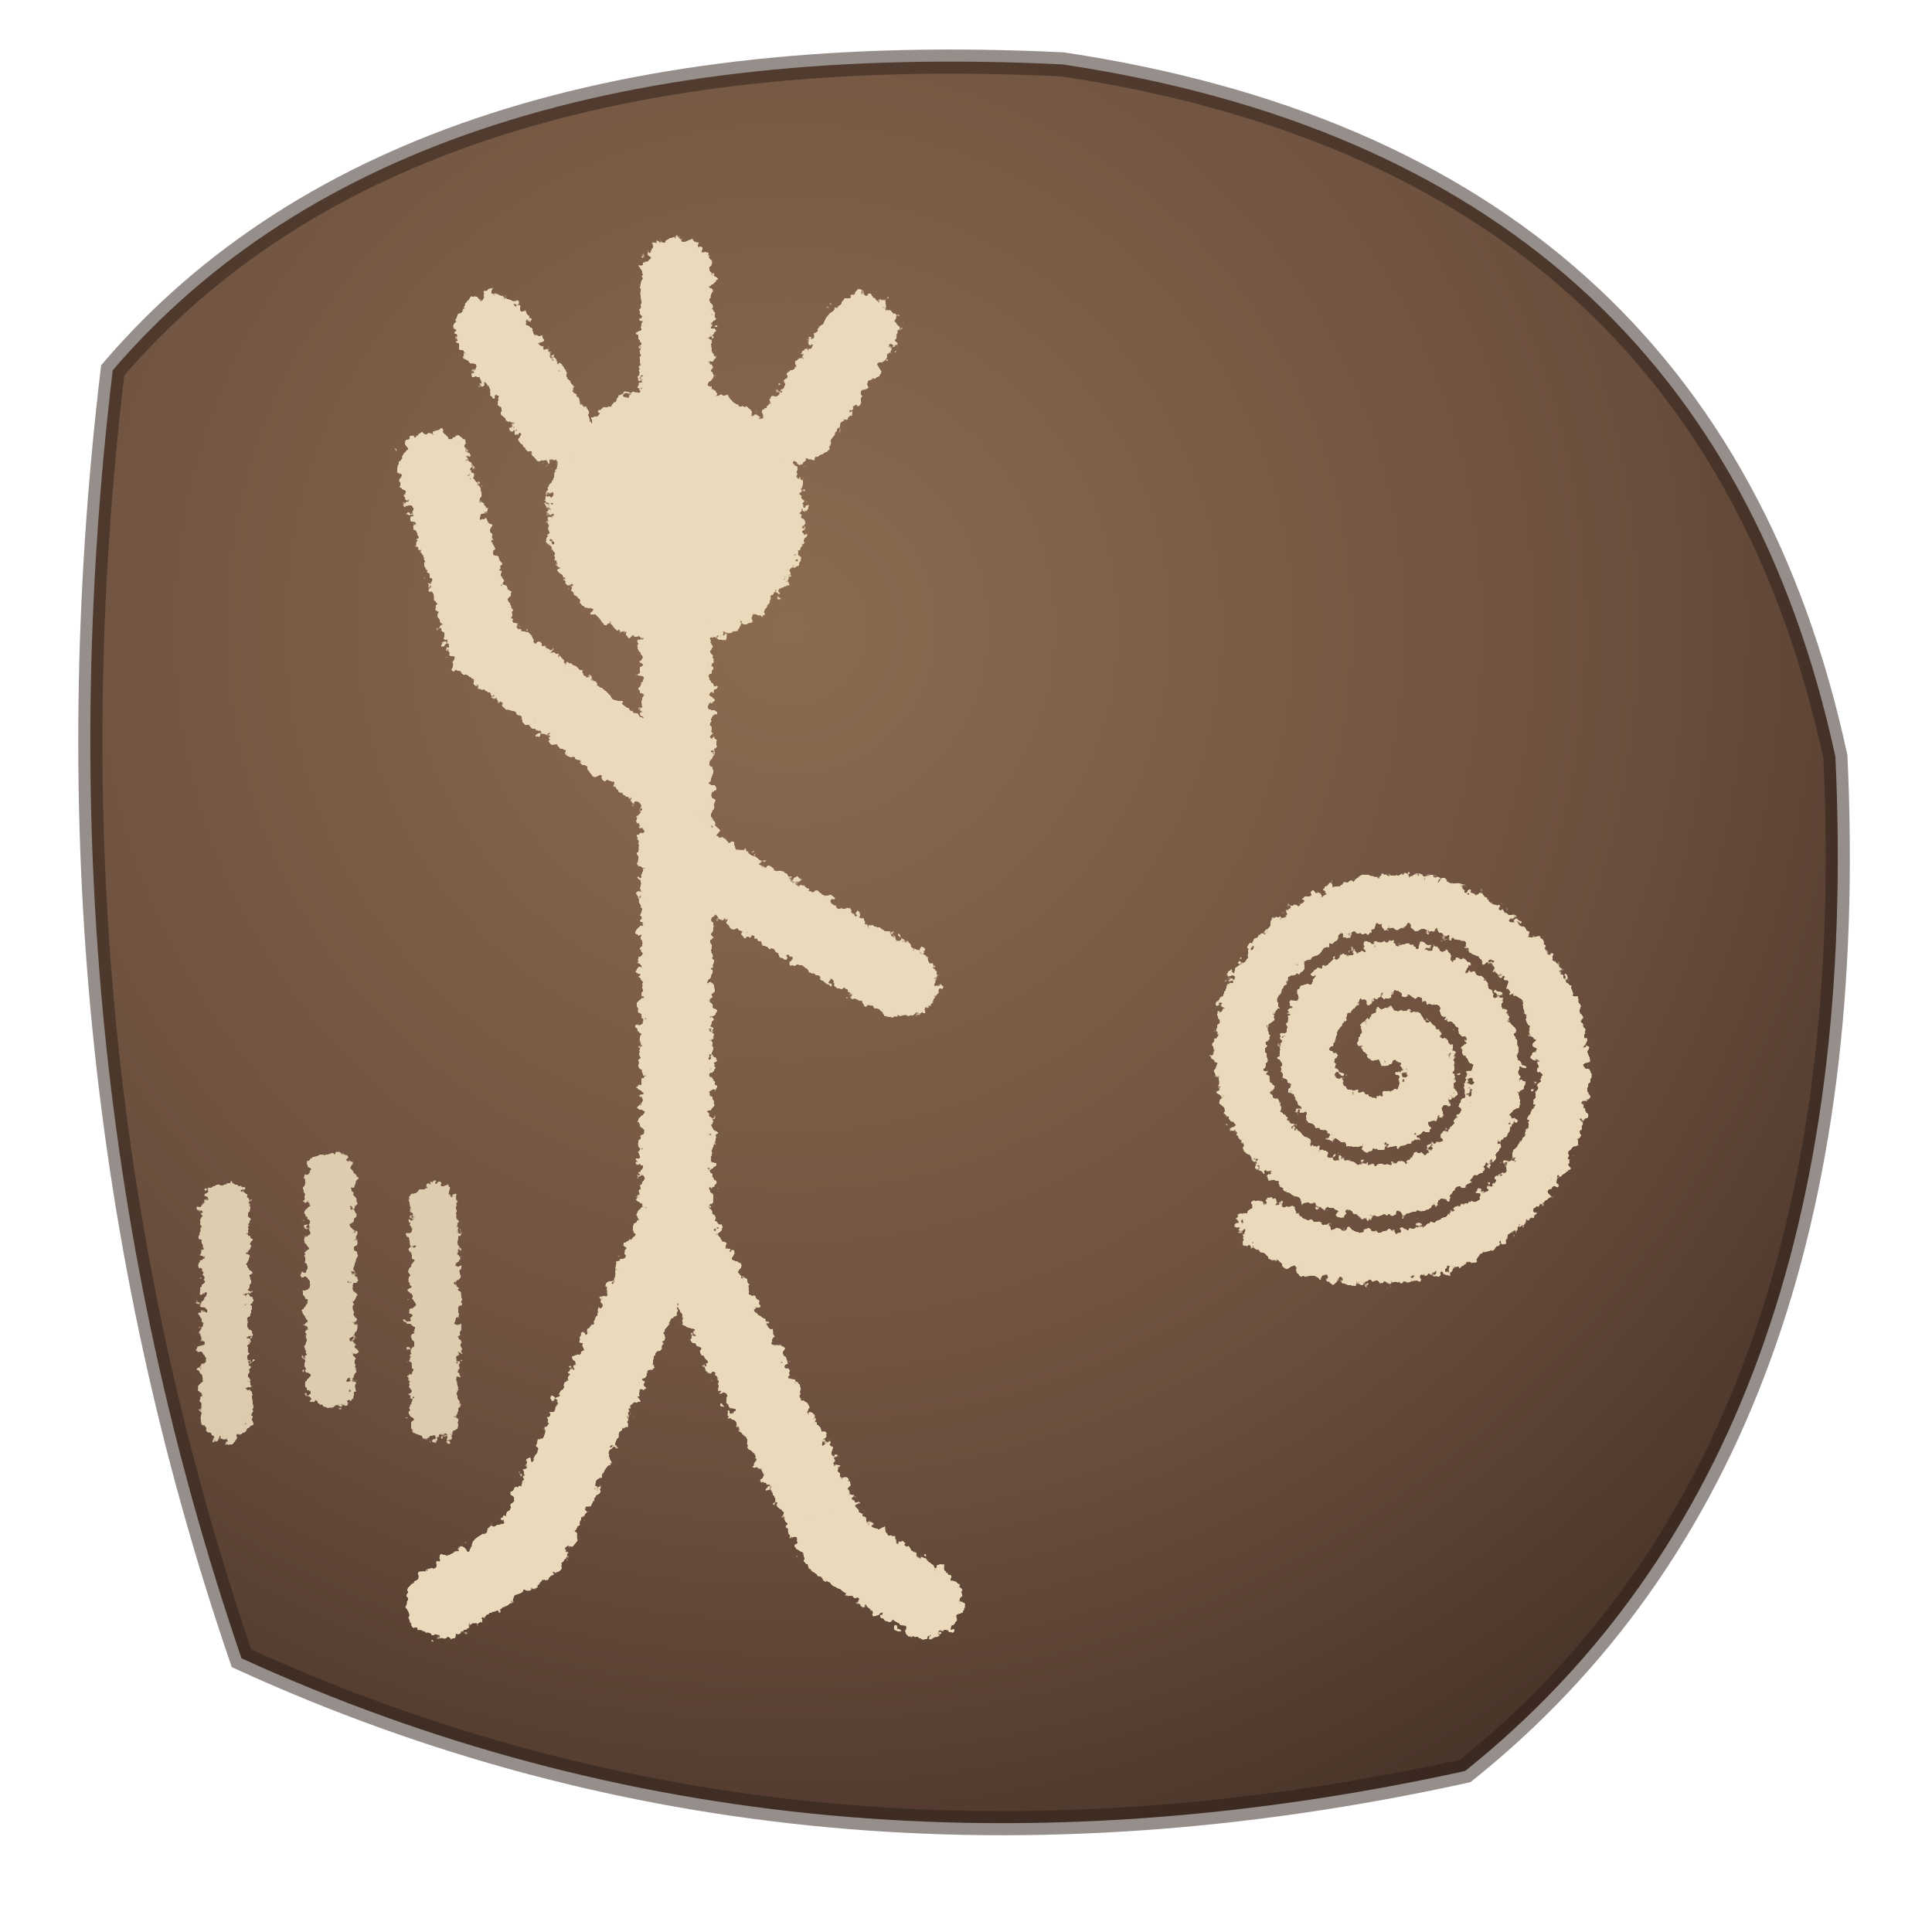
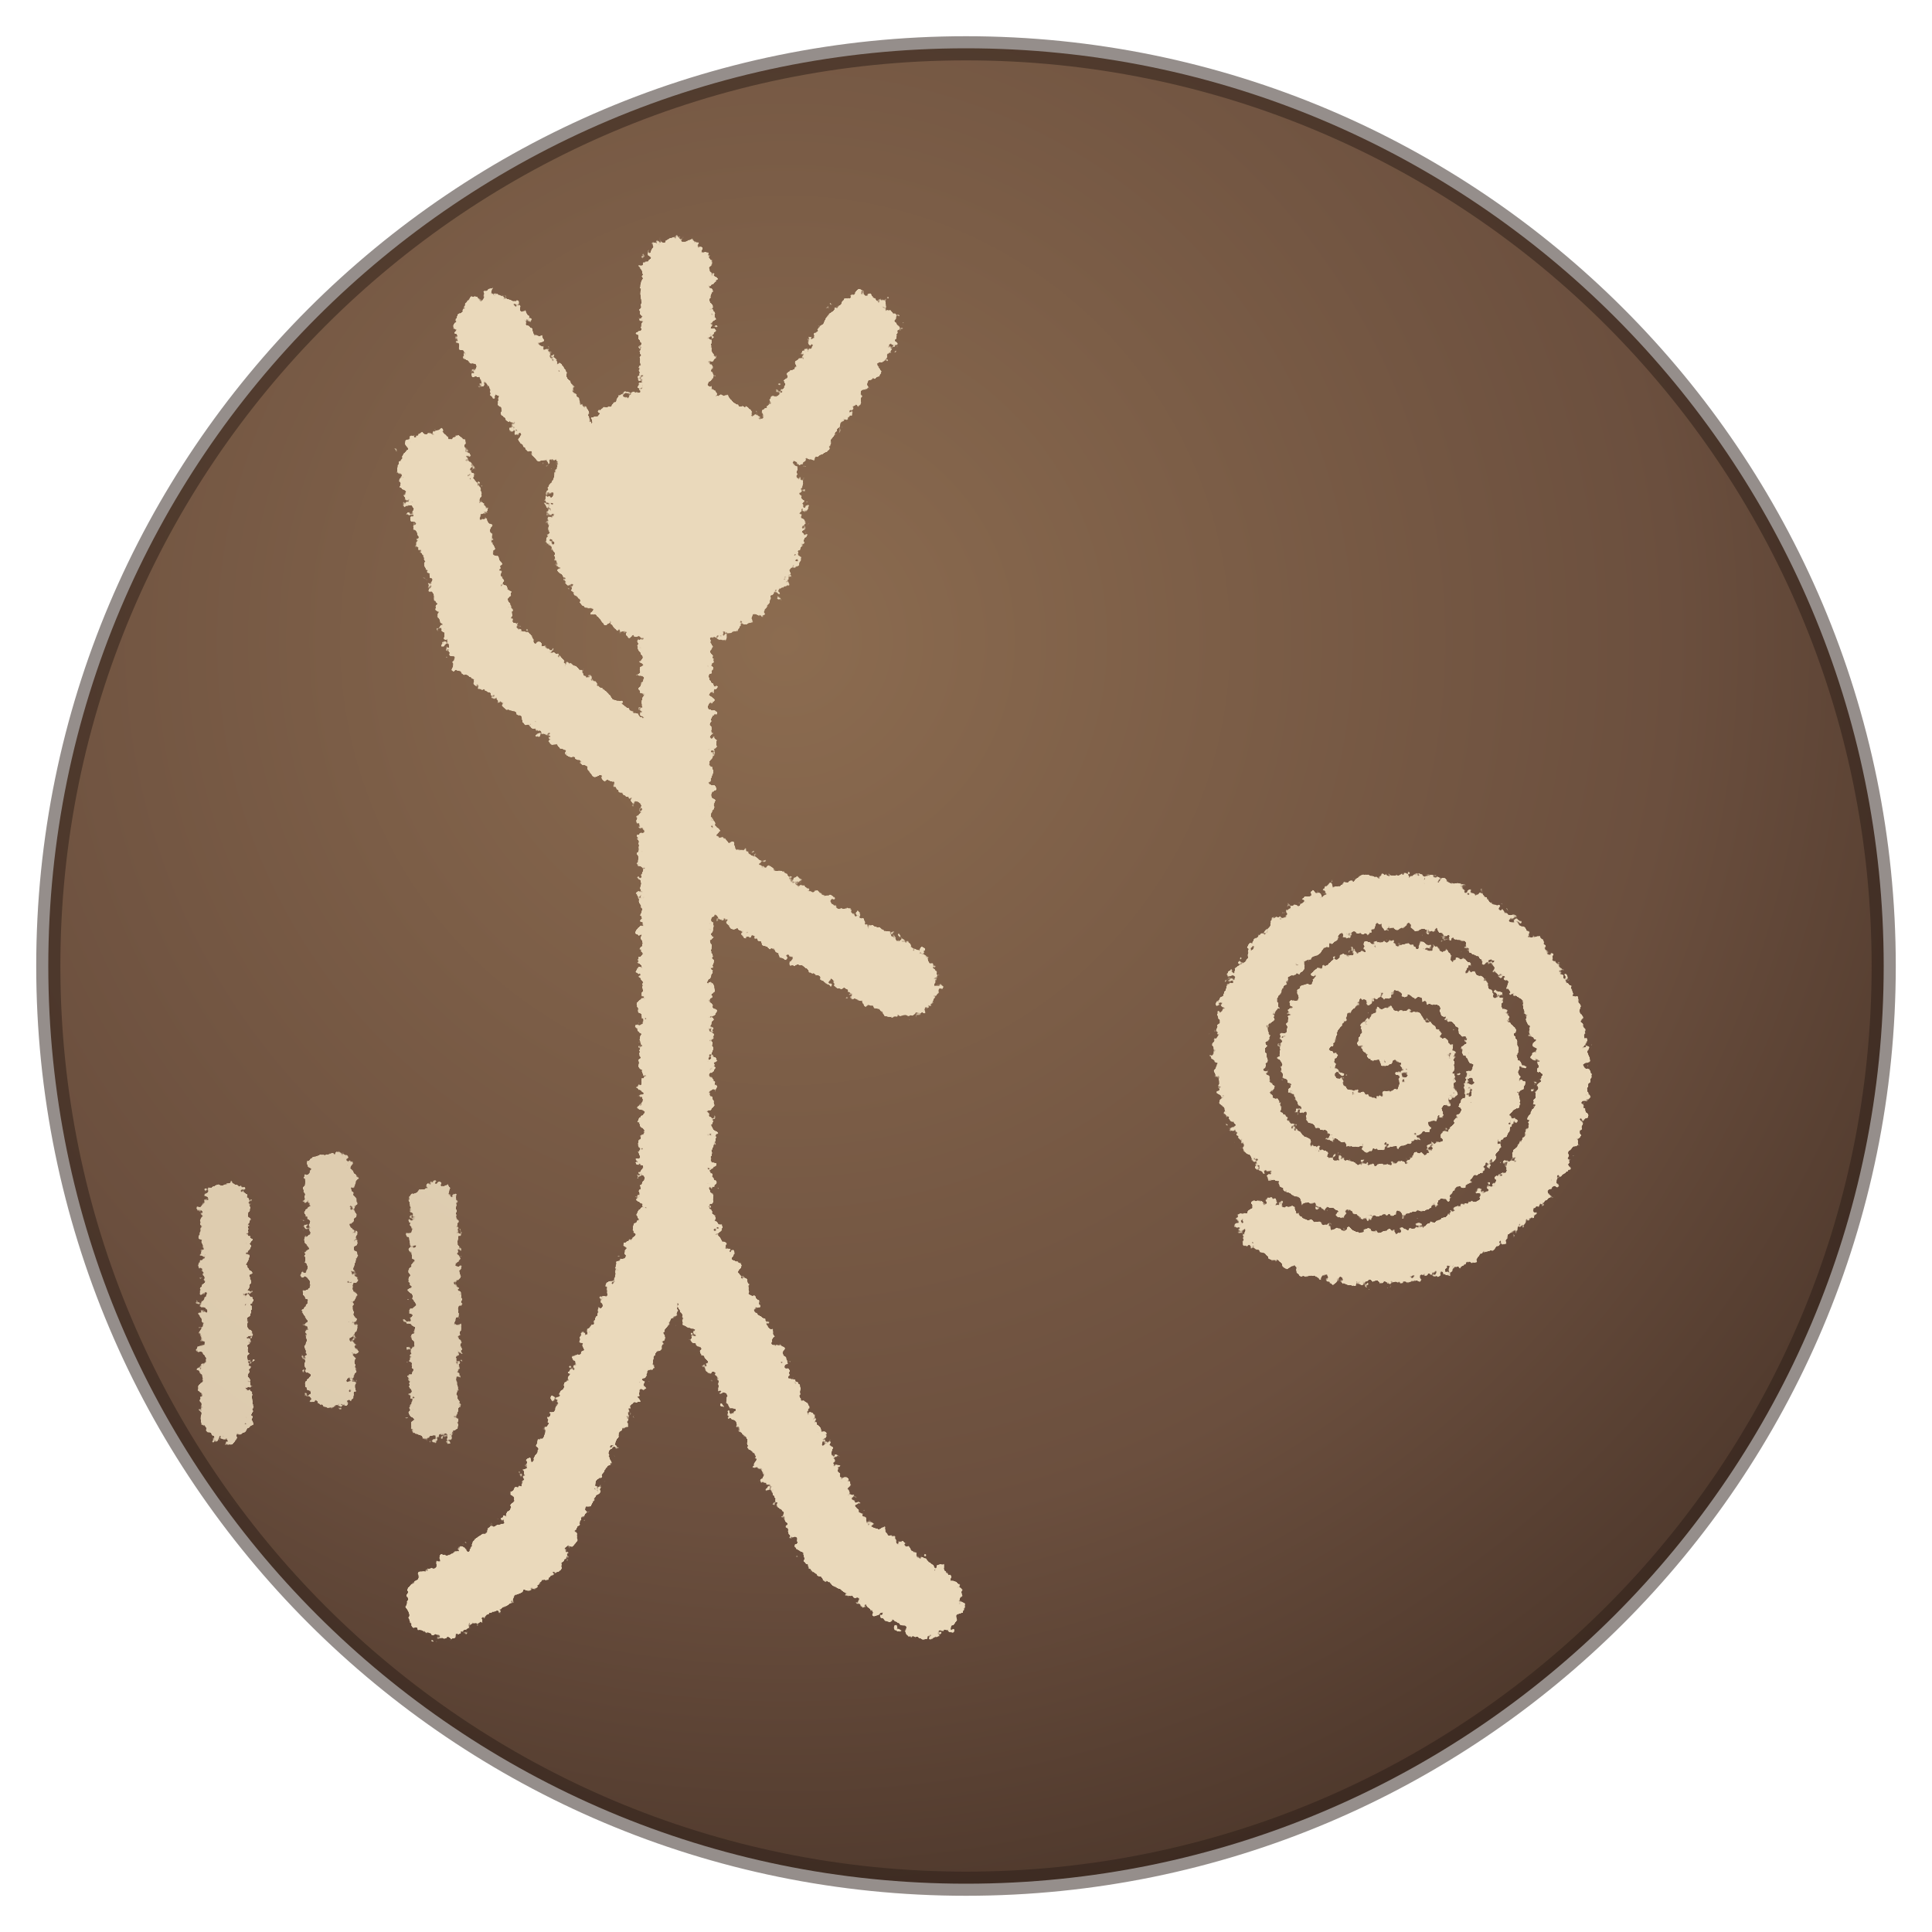
<svg xmlns="http://www.w3.org/2000/svg" viewBox="0 0 240 240" width="240" height="240" role="img" aria-label="Glyph: a petroglyph figure pecked into rock beside a spiral">
  <defs>
    <filter id="peck" x="-20%" y="-20%" width="140%" height="140%">
      <feTurbulence type="fractalNoise" baseFrequency="0.85" numOctaves="3" seed="11" result="grain" />
      <feDisplacementMap in="SourceGraphic" in2="grain" scale="2.2" xChannelSelector="R" yChannelSelector="G" />
    </filter>
    <radialGradient id="rock" cx="40%" cy="32%" r="82%">
      <stop offset="0%" stop-color="#8c6c50" />
      <stop offset="60%" stop-color="#6b4f3e" />
      <stop offset="100%" stop-color="#412e24" />
    </radialGradient>
  </defs>
-   <path d="M14 46 Q4 130 30 206 Q100 238 182 220 Q232 180 228 94 Q212 20 132 8 Q50 4 14 46 Z" fill="url(#rock)" />
-   <path d="M14 46 Q4 130 30 206 Q100 238 182 220 Q232 180 228 94 Q212 20 132 8 Q50 4 14 46 Z" fill="none" stroke="#2b1e17" stroke-width="3" opacity="0.5" />
+   <circle cx="120" cy="120" r="114" fill="url(#rock)" />
+   <circle cx="120" cy="120" r="114" fill="none" stroke="#2b1e17" stroke-width="3" opacity="0.5" />
  <g filter="url(#peck)">
    <path d="M 172.0 128.8 L 172.2 128.7 L 172.5 128.6 L 172.7 128.6 L 173.0 128.6 L 173.2 128.6 L 173.5 128.6 L 173.8 128.6 L 174.0 128.6 L 174.3 128.7 L 174.6 128.8 L 174.9 128.9 L 175.1 129.1 L 175.4 129.2 L 175.6 129.4 L 175.9 129.6 L 176.1 129.8 L 176.3 130.1 L 176.6 130.4 L 176.7 130.6 L 176.9 131.0 L 177.1 131.3 L 177.2 131.6 L 177.3 132.0 L 177.4 132.3 L 177.4 132.7 L 177.5 133.1 L 177.5 133.5 L 177.4 133.9 L 177.4 134.3 L 177.3 134.7 L 177.2 135.1 L 177.0 135.5 L 176.8 135.9 L 176.6 136.3 L 176.4 136.6 L 176.1 137.0 L 175.8 137.3 L 175.5 137.7 L 175.2 138.0 L 174.8 138.2 L 174.4 138.5 L 174.0 138.7 L 173.5 138.9 L 173.1 139.1 L 172.6 139.3 L 172.1 139.4 L 171.6 139.5 L 171.1 139.5 L 170.5 139.5 L 170.0 139.5 L 169.5 139.4 L 168.9 139.3 L 168.4 139.2 L 167.9 139.0 L 167.4 138.8 L 166.8 138.5 L 166.4 138.2 L 165.9 137.9 L 165.4 137.5 L 165.0 137.1 L 164.6 136.7 L 164.2 136.2 L 163.9 135.7 L 163.5 135.1 L 163.3 134.6 L 163.0 134.0 L 162.8 133.4 L 162.6 132.8 L 162.5 132.1 L 162.4 131.5 L 162.4 130.8 L 162.4 130.2 L 162.5 129.5 L 162.6 128.8 L 162.7 128.2 L 162.9 127.5 L 163.2 126.9 L 163.5 126.2 L 163.8 125.6 L 164.2 125.0 L 164.6 124.4 L 165.1 123.9 L 165.6 123.3 L 166.2 122.8 L 166.8 122.4 L 167.4 122.0 L 168.1 121.6 L 168.8 121.3 L 169.5 121.0 L 170.2 120.8 L 171.0 120.6 L 171.8 120.4 L 172.5 120.3 L 173.4 120.3 L 174.2 120.4 L 175.0 120.4 L 175.8 120.6 L 176.6 120.8 L 177.4 121.0 L 178.2 121.3 L 178.9 121.7 L 179.7 122.1 L 180.4 122.6 L 181.0 123.1 L 181.7 123.7 L 182.3 124.3 L 182.9 125.0 L 183.4 125.7 L 183.9 126.5 L 184.3 127.3 L 184.7 128.1 L 185.0 128.9 L 185.3 129.8 L 185.5 130.7 L 185.7 131.6 L 185.7 132.6 L 185.8 133.5 L 185.7 134.5 L 185.6 135.4 L 185.4 136.4 L 185.2 137.3 L 184.9 138.2 L 184.5 139.1 L 184.1 140.0 L 183.6 140.9 L 183.0 141.7 L 182.4 142.5 L 181.7 143.2 L 181.0 143.9 L 180.2 144.6 L 179.4 145.2 L 178.5 145.8 L 177.6 146.3 L 176.6 146.7 L 175.6 147.1 L 174.6 147.4 L 173.6 147.6 L 172.5 147.8 L 171.4 147.8 L 170.3 147.9 L 169.2 147.8 L 168.2 147.7 L 167.1 147.4 L 166.0 147.2 L 164.9 146.8 L 163.9 146.4 L 162.9 145.9 L 161.9 145.3 L 161.0 144.6 L 160.1 143.9 L 159.2 143.1 L 158.4 142.3 L 157.7 141.4 L 157.0 140.5 L 156.4 139.4 L 155.8 138.4 L 155.3 137.3 L 154.9 136.2 L 154.6 135.0 L 154.3 133.9 L 154.2 132.7 L 154.1 131.4 L 154.1 130.2 L 154.1 129.0 L 154.3 127.7 L 154.5 126.5 L 154.9 125.3 L 155.3 124.1 L 155.8 123.0 L 156.3 121.8 L 157.0 120.7 L 157.7 119.7 L 158.5 118.7 L 159.4 117.7 L 160.4 116.8 L 161.4 116.0 L 162.4 115.2 L 163.6 114.5 L 164.7 113.9 L 165.9 113.4 L 167.2 112.9 L 168.5 112.6 L 169.8 112.3 L 171.2 112.1 L 172.5 112.0 L 173.9 112.0 L 175.3 112.0 L 176.6 112.2 L 178.0 112.5 L 179.3 112.9 L 180.7 113.3 L 182.0 113.9 L 183.2 114.5 L 184.4 115.3 L 185.6 116.1 L 186.7 117.0 L 187.8 117.9 L 188.8 119.0 L 189.7 120.1 L 190.5 121.3 L 191.3 122.5 L 192.0 123.8 L 192.6 125.2 L 193.1 126.6 L 193.5 128.0 L 193.8 129.5 L 194.0 131.0 L 194.1 132.5 L 194.1 134.0 L 194.0 135.5 L 193.8 137.0 L 193.5 138.5 L 193.1 140.0 L 192.6 141.4 L 192.0 142.9 L 191.3 144.2 L 190.5 145.6 L 189.6 146.9 L 188.6 148.1 L 187.5 149.3 L 186.4 150.3 L 185.2 151.4 L 183.9 152.3 L 182.5 153.1 L 181.1 153.9 L 179.6 154.5 L 178.1 155.1 L 176.5 155.5 L 174.9 155.9 L 173.3 156.1 L 171.6 156.2 L 170.0 156.2 L 168.3 156.1 L 166.7 155.9 L 165.0 155.6 L 163.4 155.1 L 161.8 154.6 L 160.3 153.9 L 158.7 153.1 L 157.3 152.3" fill="none" stroke="#ead9bb" stroke-width="6.5" stroke-linecap="round" stroke-linejoin="round" />
    <g fill="none" stroke="#ead9bb" stroke-width="9" stroke-linecap="round" stroke-linejoin="round">
      <circle cx="84" cy="64" r="16" fill="#ead9bb" stroke="none" />
      <path d="M84 48 V34 M69 53 L61 41 M99 53 L107 41" />
      <path d="M84 80 V152" />
      <path d="M84 98 L60 80 L54 58" />
      <path d="M84 106 L112 122" />
      <path d="M84 152 L66 192 M84 152 L104 192" />
      <path d="M66 192 L55 199 M104 192 L115 199" />
    </g>
    <g stroke="#ead9bb" stroke-width="6" stroke-linecap="round" opacity="0.9">
      <path d="M28 150 V176" />
      <path d="M41 146 V172" />
      <path d="M54 150 V176" />
    </g>
  </g>
</svg>
